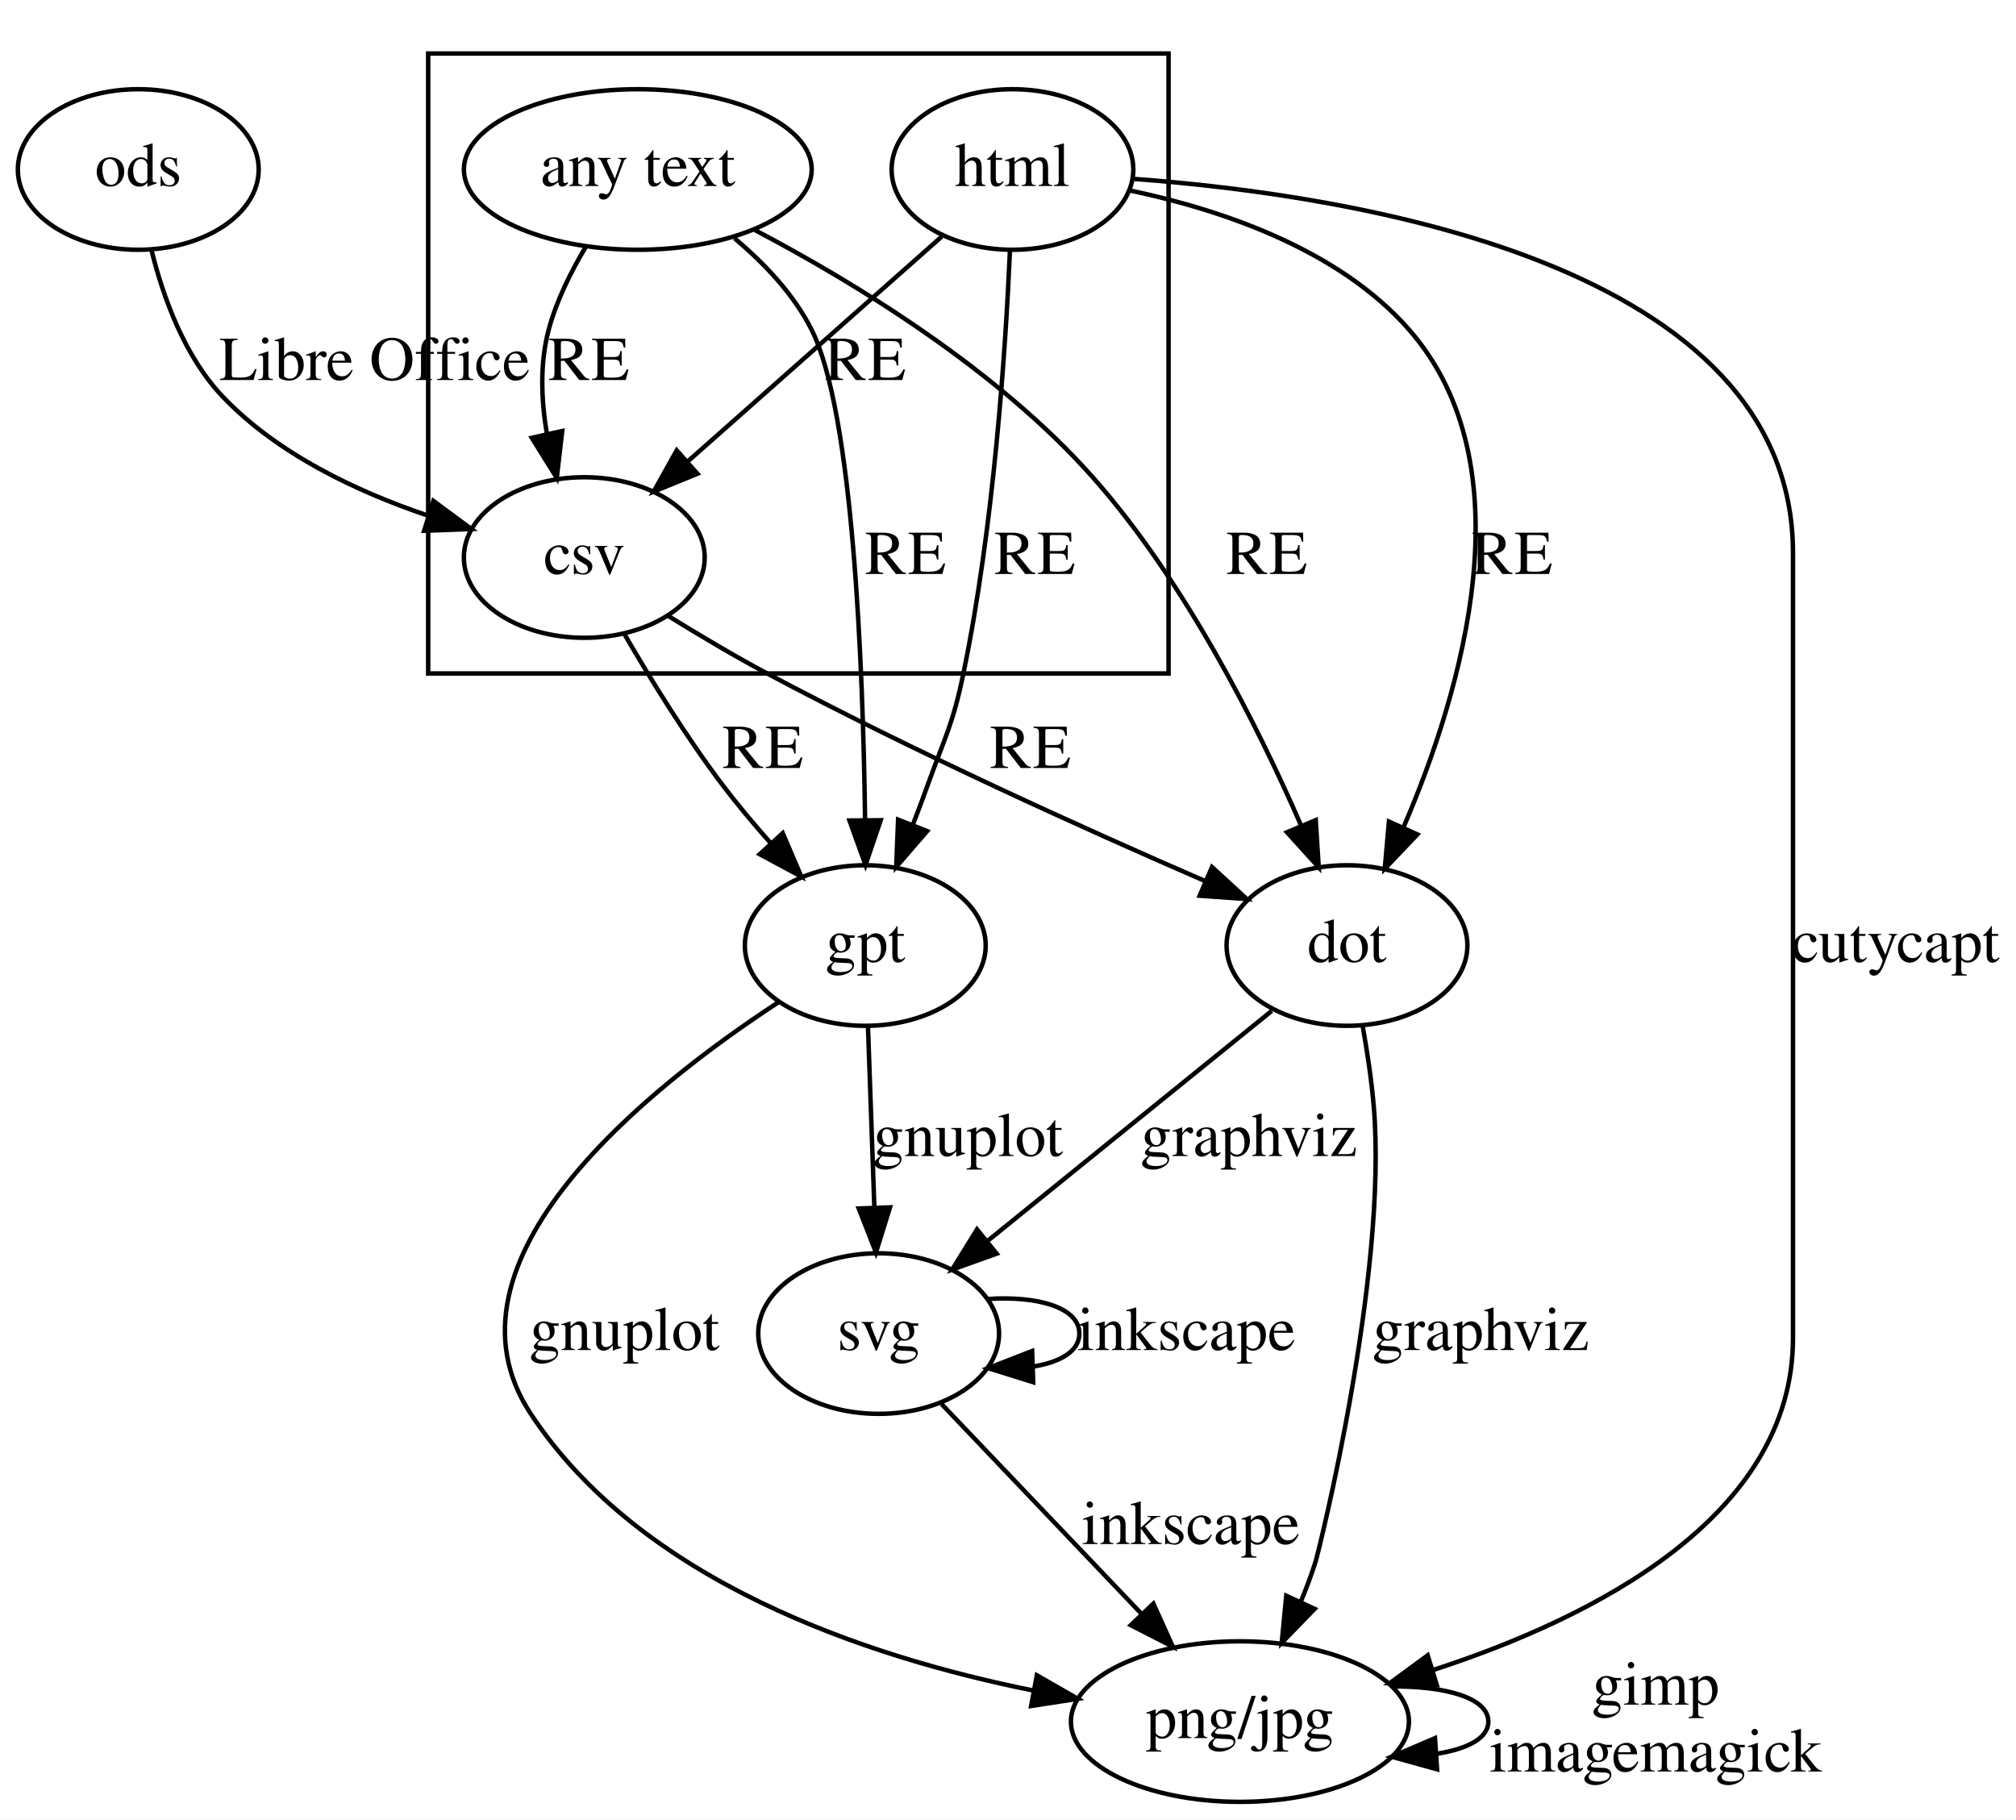
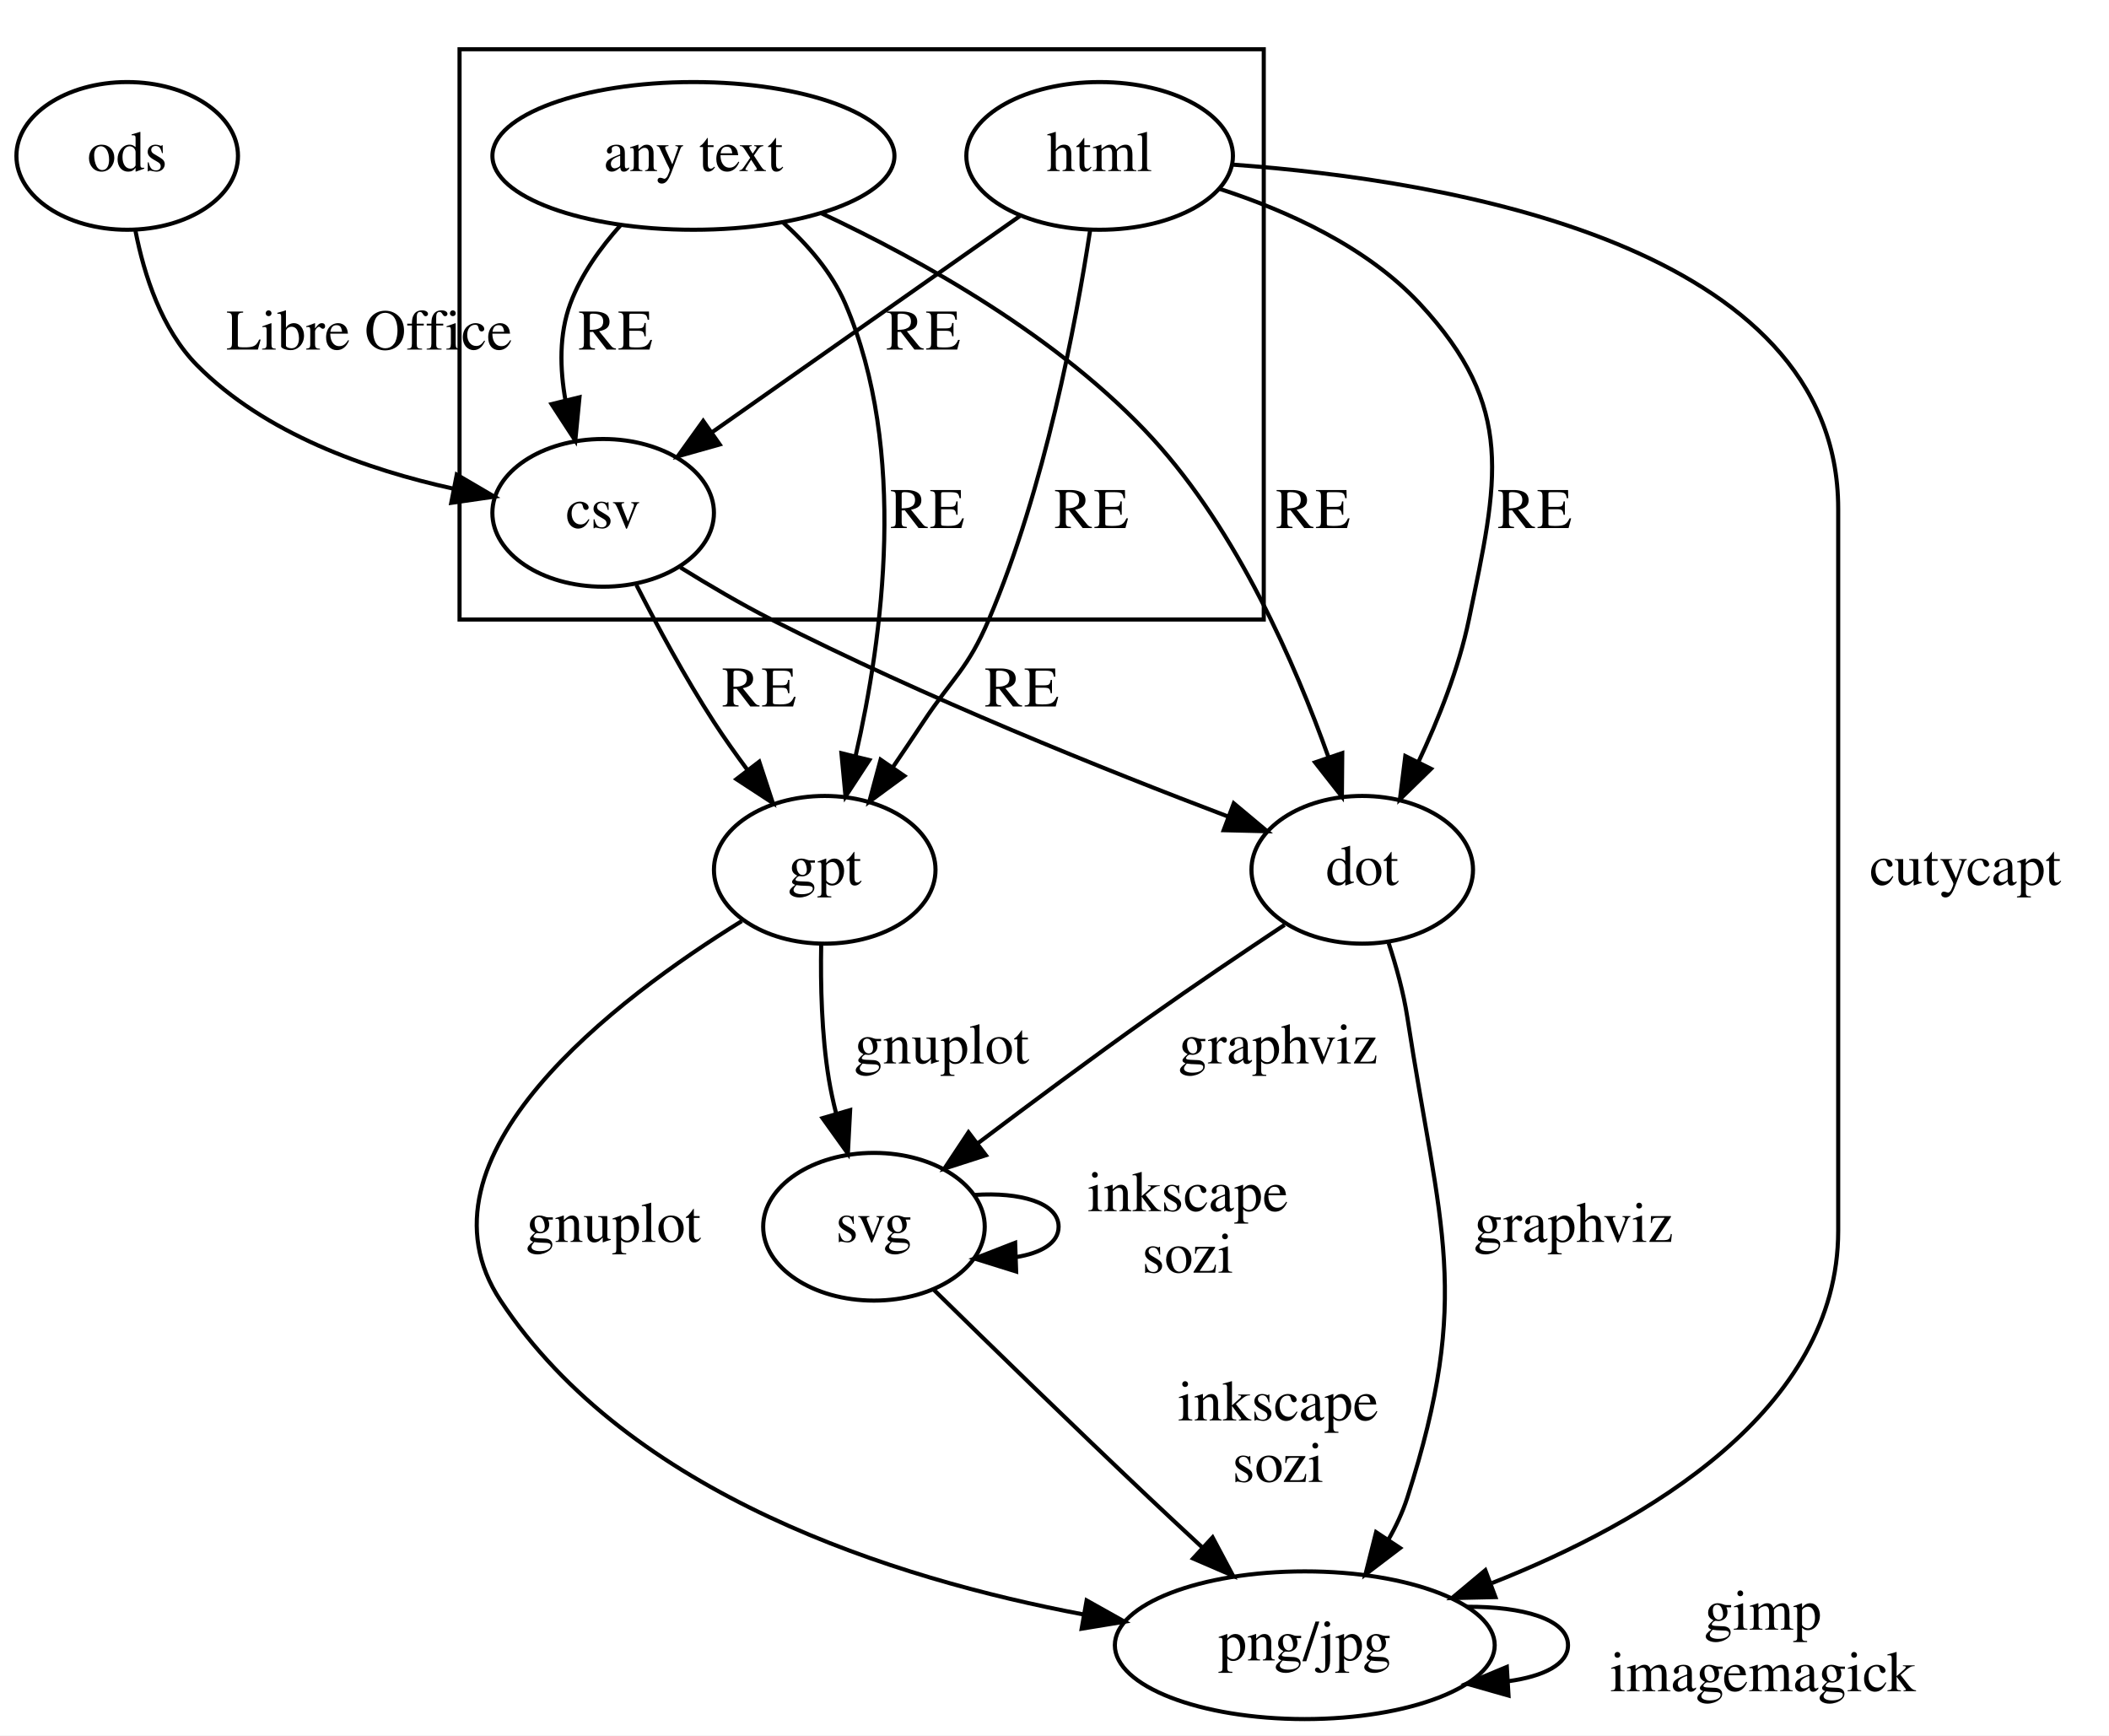
- <svg xmlns="http://www.w3.org/2000/svg" width="452pt" height="408pt" viewBox="0.00 0.00 452.00 408.00">
-   <g id="graph0" class="graph" transform="scale(1 1) rotate(0) translate(4 404)">
-     <polygon fill="white" stroke="none" points="-4,4 -4,-404 448,-404 448,4 -4,4" />
+ <svg xmlns="http://www.w3.org/2000/svg" width="514pt" height="423pt" viewBox="0.00 0.00 514.00 423.00">
+   <g id="graph0" class="graph" transform="scale(1 1) rotate(0) translate(4 419)">
+     <polygon fill="white" stroke="transparent" points="-4,4 -4,-419 510,-419 510,4 -4,4" />
    <g id="clust1" class="cluster">
-       <polygon fill="none" stroke="black" points="92,-253 92,-392 258,-392 258,-253 92,-253" />
+       <polygon fill="none" stroke="black" points="108,-268 108,-407 304,-407 304,-268 108,-268" />
    </g>
    <g id="node1" class="node">
-       <ellipse fill="none" stroke="black" cx="139" cy="-366" rx="38.993" ry="18" />
-       <text text-anchor="middle" x="139" y="-362.3" font-family="Times,serif" font-size="14.00">any text</text>
+       <ellipse fill="none" stroke="black" cx="165" cy="-381" rx="48.99" ry="18" />
+       <text text-anchor="middle" x="165" y="-377.3" font-family="Times,serif" font-size="14.00">any text</text>
    </g>
    <g id="node3" class="node">
-       <ellipse fill="none" stroke="black" cx="127" cy="-279" rx="27" ry="18" />
-       <text text-anchor="middle" x="127" y="-275.3" font-family="Times,serif" font-size="14.00">csv</text>
+       <ellipse fill="none" stroke="black" cx="143" cy="-294" rx="27" ry="18" />
+       <text text-anchor="middle" x="143" y="-290.3" font-family="Times,serif" font-size="14.00">csv</text>
    </g>
    <g id="edge1" class="edge">
-       <path fill="none" stroke="black" d="M127.349,-348.684C123.968,-343.039 120.724,-336.493 119,-330 117.014,-322.523 117.339,-314.278 118.621,-306.677" />
-       <polygon fill="black" stroke="black" points="122.053,-307.368 120.834,-296.843 115.224,-305.831 122.053,-307.368" />
-       <text text-anchor="middle" x="128" y="-318.8" font-family="Times,serif" font-size="14.00">RE</text>
+       <path fill="none" stroke="black" d="M147.3,-364.17C142.35,-358.65 137.61,-352.06 135,-345 132.24,-337.55 132.43,-329.12 133.83,-321.34" />
+       <polygon fill="black" stroke="black" points="137.23,-322.17 136.21,-311.62 130.43,-320.5 137.23,-322.17" />
+       <text text-anchor="middle" x="146" y="-333.8" font-family="Times,serif" font-size="14.00">RE</text>
    </g>
    <g id="node5" class="node">
-       <ellipse fill="none" stroke="black" cx="298" cy="-192" rx="27" ry="18" />
-       <text text-anchor="middle" x="298" y="-188.3" font-family="Times,serif" font-size="14.00">dot</text>
+       <ellipse fill="none" stroke="black" cx="328" cy="-207" rx="27" ry="18" />
+       <text text-anchor="middle" x="328" y="-203.3" font-family="Times,serif" font-size="14.00">dot</text>
    </g>
    <g id="edge4" class="edge">
-       <path fill="none" stroke="black" d="M165.204,-352.44C187.612,-340.648 219.549,-321.215 241,-297 261.719,-273.611 277.904,-241.405 287.65,-219.054" />
-       <polygon fill="black" stroke="black" points="290.999,-220.12 291.667,-209.546 284.551,-217.395 290.999,-220.12" />
-       <text text-anchor="middle" x="280" y="-275.3" font-family="Times,serif" font-size="14.00">RE</text>
+       <path fill="none" stroke="black" d="M196.1,-367.06C220.63,-355.57 254.36,-336.77 277,-312 297.59,-289.47 311.69,-257.11 319.76,-234.48" />
+       <polygon fill="black" stroke="black" points="323.13,-235.44 323.04,-224.85 316.51,-233.18 323.13,-235.44" />
+       <text text-anchor="middle" x="316" y="-290.3" font-family="Times,serif" font-size="14.00">RE</text>
    </g>
    <g id="node6" class="node">
-       <ellipse fill="none" stroke="black" cx="190" cy="-192" rx="27" ry="18" />
-       <text text-anchor="middle" x="190" y="-188.3" font-family="Times,serif" font-size="14.00">gpt</text>
+       <ellipse fill="none" stroke="black" cx="197" cy="-207" rx="27" ry="18" />
+       <text text-anchor="middle" x="197" y="-203.3" font-family="Times,serif" font-size="14.00">gpt</text>
    </g>
    <g id="edge5" class="edge">
-       <path fill="none" stroke="black" d="M160.676,-350.574C167.366,-344.974 174.015,-337.975 178,-330 187.293,-311.402 189.496,-254.707 189.954,-220.354" />
-       <polygon fill="black" stroke="black" points="193.457,-220.094 190.049,-210.063 186.457,-220.03 193.457,-220.094" />
-       <text text-anchor="middle" x="199" y="-275.3" font-family="Times,serif" font-size="14.00">RE</text>
+       <path fill="none" stroke="black" d="M186.75,-364.86C192.85,-359.38 198.71,-352.63 202,-345 217.36,-309.33 211.11,-263.48 204.56,-234.91" />
+       <polygon fill="black" stroke="black" points="207.87,-233.74 202.07,-224.87 201.07,-235.42 207.87,-233.74" />
+       <text text-anchor="middle" x="222" y="-290.3" font-family="Times,serif" font-size="14.00">RE</text>
    </g>
    <g id="node2" class="node">
-       <ellipse fill="none" stroke="black" cx="223" cy="-366" rx="27.097" ry="18" />
-       <text text-anchor="middle" x="223" y="-362.3" font-family="Times,serif" font-size="14.00">html</text>
+       <ellipse fill="none" stroke="black" cx="264" cy="-381" rx="32.49" ry="18" />
+       <text text-anchor="middle" x="264" y="-377.3" font-family="Times,serif" font-size="14.00">html</text>
    </g>
    <g id="edge2" class="edge">
-       <path fill="none" stroke="black" d="M207.148,-350.964C191.63,-337.225 167.818,-316.14 150.177,-300.521" />
-       <polygon fill="black" stroke="black" points="152.365,-297.784 142.557,-293.775 147.724,-303.024 152.365,-297.784" />
-       <text text-anchor="middle" x="190" y="-318.8" font-family="Times,serif" font-size="14.00">RE</text>
+       <path fill="none" stroke="black" d="M244.56,-366.34C224.27,-352.09 192.32,-329.65 169.68,-313.74" />
+       <polygon fill="black" stroke="black" points="171.4,-310.67 161.2,-307.79 167.38,-316.4 171.4,-310.67" />
+       <text text-anchor="middle" x="221" y="-333.8" font-family="Times,serif" font-size="14.00">RE</text>
    </g>
    <g id="node4" class="node">
-       <ellipse fill="none" stroke="black" cx="274" cy="-18" rx="37.894" ry="18" />
-       <text text-anchor="middle" x="274" y="-14.3" font-family="Times,serif" font-size="14.00">png/jpg</text>
+       <ellipse fill="none" stroke="black" cx="314" cy="-18" rx="46.29" ry="18" />
+       <text text-anchor="middle" x="314" y="-14.3" font-family="Times,serif" font-size="14.00">png/jpg</text>
    </g>
    <g id="edge3" class="edge">
-       <path fill="none" stroke="black" d="M250.344,-363.878C299.562,-360.238 398,-344.85 398,-280 398,-280 398,-280 398,-104 398,-63.801 353.116,-41.205 317.356,-29.582" />
-       <polygon fill="black" stroke="black" points="318.142,-26.163 307.556,-26.589 316.098,-32.857 318.142,-26.163" />
-       <text text-anchor="middle" x="421" y="-188.3" font-family="Times,serif" font-size="14.00">cutycapt</text>
+       <path fill="none" stroke="black" d="M296.6,-378.86C348.47,-375.11 444,-359.45 444,-295 444,-295 444,-295 444,-119 444,-75.22 397.1,-47.95 359.64,-33.16" />
+       <polygon fill="black" stroke="black" points="360.46,-29.73 349.87,-29.49 358,-36.28 360.46,-29.73" />
+       <text text-anchor="middle" x="475" y="-203.3" font-family="Times,serif" font-size="14.00">cutycapt</text>
    </g>
    <g id="edge6" class="edge">
-       <path fill="none" stroke="black" d="M249.352,-361.288C269.363,-357.087 296.071,-348.273 312,-330 338.677,-299.397 323.805,-249.117 310.766,-218.727" />
-       <polygon fill="black" stroke="black" points="313.786,-216.911 306.477,-209.241 307.407,-219.795 313.786,-216.911" />
-       <text text-anchor="middle" x="335" y="-275.3" font-family="Times,serif" font-size="14.00">RE</text>
+       <path fill="none" stroke="black" d="M293.3,-372.94C309.57,-367.67 329.07,-358.92 342,-345 365.58,-319.63 361.03,-301.91 354,-268 351.53,-256.08 346.57,-243.63 341.64,-233.17" />
+       <polygon fill="black" stroke="black" points="344.77,-231.61 337.19,-224.21 338.5,-234.72 344.77,-231.61" />
+       <text text-anchor="middle" x="370" y="-290.3" font-family="Times,serif" font-size="14.00">RE</text>
    </g>
    <g id="edge7" class="edge">
-       <path fill="none" stroke="black" d="M222.438,-347.753C221.459,-325.612 218.841,-286.101 212,-253 209.639,-241.575 207.947,-238.978 204,-228 202.949,-225.077 201.807,-222.034 200.642,-219.017" />
-       <polygon fill="black" stroke="black" points="203.868,-217.655 196.936,-209.643 197.358,-220.229 203.868,-217.655" />
-       <text text-anchor="middle" x="228" y="-275.3" font-family="Times,serif" font-size="14.00">RE</text>
+       <path fill="none" stroke="black" d="M261.66,-362.74C258.22,-340.25 250.65,-300.02 237,-268 231.83,-255.86 228.29,-254 221,-243 218.62,-239.41 216.07,-235.63 213.56,-231.94" />
+       <polygon fill="black" stroke="black" points="216.4,-229.88 207.86,-223.61 210.62,-233.84 216.4,-229.88" />
+       <text text-anchor="middle" x="262" y="-290.3" font-family="Times,serif" font-size="14.00">RE</text>
    </g>
    <g id="edge8" class="edge">
-       <path fill="none" stroke="black" d="M145.925,-265.835C152.779,-261.596 160.644,-256.923 168,-253 200.817,-235.497 239.682,-217.957 266.314,-206.403" />
-       <polygon fill="black" stroke="black" points="267.74,-209.6 275.539,-202.428 264.97,-203.171 267.74,-209.6" />
-       <text text-anchor="middle" x="227" y="-231.8" font-family="Times,serif" font-size="14.00">RE</text>
+       <path fill="none" stroke="black" d="M161.84,-280.68C168.69,-276.43 176.57,-271.78 184,-268 221.18,-249.06 265.77,-231.18 295.38,-219.95" />
+       <polygon fill="black" stroke="black" points="296.69,-223.2 304.82,-216.4 294.23,-216.65 296.69,-223.2" />
+       <text text-anchor="middle" x="245" y="-246.8" font-family="Times,serif" font-size="14.00">RE</text>
    </g>
    <g id="edge9" class="edge">
-       <path fill="none" stroke="black" d="M136.047,-261.738C141.877,-251.708 149.864,-238.75 158,-228 161.27,-223.679 164.973,-219.267 168.671,-215.096" />
-       <polygon fill="black" stroke="black" points="171.491,-217.199 175.661,-207.459 166.327,-212.473 171.491,-217.199" />
-       <text text-anchor="middle" x="167" y="-231.8" font-family="Times,serif" font-size="14.00">RE</text>
+       <path fill="none" stroke="black" d="M151.11,-276.4C156.16,-266.48 163.01,-253.75 170,-243 172.51,-239.13 175.34,-235.15 178.18,-231.32" />
+       <polygon fill="black" stroke="black" points="181.04,-233.35 184.35,-223.29 175.48,-229.09 181.04,-233.35" />
+       <text text-anchor="middle" x="181" y="-246.8" font-family="Times,serif" font-size="14.00">RE</text>
    </g>
    <g id="edge17" class="edge">
-       <path fill="none" stroke="black" d="M307.991,-25.871C319.974,-25.997 329.697,-23.373 329.697,-18 329.697,-14.306 325.101,-11.912 318.335,-10.817" />
-       <polygon fill="black" stroke="black" points="318.201,-7.3 307.991,-10.129 317.737,-14.285 318.201,-7.3" />
-       <text text-anchor="middle" x="367.197" y="-21.8" font-family="Times,serif" font-size="14.00">gimp</text>
-       <text text-anchor="middle" x="367.197" y="-6.8" font-family="Times,serif" font-size="14.00">imagemagick</text>
+       <path fill="none" stroke="black" d="M353.46,-27.37C367.12,-27.47 378.15,-24.35 378.15,-18 378.15,-13.34 372.2,-10.42 363.63,-9.23" />
+       <polygon fill="black" stroke="black" points="363.65,-5.73 353.46,-8.63 363.24,-12.71 363.65,-5.73" />
+       <text text-anchor="middle" x="425.65" y="-21.8" font-family="Times,serif" font-size="14.00">gimp</text>
+       <text text-anchor="middle" x="425.65" y="-6.8" font-family="Times,serif" font-size="14.00">imagemagick</text>
    </g>
    <g id="edge11" class="edge">
-       <path fill="none" stroke="black" d="M301.514,-173.985C302.529,-168.293 303.498,-161.897 304,-156 307.223,-118.128 291.58,-55.874 291,-54 290.071,-50.999 288.919,-47.934 287.655,-44.926" />
-       <polygon fill="black" stroke="black" points="290.747,-43.274 283.373,-35.666 284.393,-46.212 290.747,-43.274" />
-       <text text-anchor="middle" x="328" y="-101.3" font-family="Times,serif" font-size="14.00">graphviz</text>
+       <path fill="none" stroke="black" d="M334.43,-189.16C336.29,-183.48 338.07,-177.04 339,-171 346.89,-119.6 354.87,-103.52 339,-54 337.86,-50.45 336.22,-46.95 334.31,-43.62" />
+       <polygon fill="black" stroke="black" points="337.22,-41.69 328.79,-35.28 331.38,-45.55 337.22,-41.69" />
+       <text text-anchor="middle" x="379.5" y="-116.3" font-family="Times,serif" font-size="14.00">graphviz</text>
    </g>
    <g id="node8" class="node">
-       <ellipse fill="none" stroke="black" cx="193" cy="-105" rx="27" ry="18" />
-       <text text-anchor="middle" x="193" y="-101.3" font-family="Times,serif" font-size="14.00">svg</text>
+       <ellipse fill="none" stroke="black" cx="209" cy="-120" rx="27" ry="18" />
+       <text text-anchor="middle" x="209" y="-116.3" font-family="Times,serif" font-size="14.00">svg</text>
    </g>
    <g id="edge12" class="edge">
-       <path fill="none" stroke="black" d="M281.13,-177.343C263.884,-163.382 236.925,-141.558 217.363,-125.722" />
-       <polygon fill="black" stroke="black" points="219.457,-122.914 209.482,-119.343 215.052,-128.355 219.457,-122.914" />
-       <text text-anchor="middle" x="276" y="-144.8" font-family="Times,serif" font-size="14.00">graphviz</text>
+       <path fill="none" stroke="black" d="M309.08,-193.58C299.15,-186.99 286.83,-178.68 276,-171 262.05,-161.11 246.75,-149.73 234.3,-140.33" />
+       <polygon fill="black" stroke="black" points="236.27,-137.43 226.18,-134.18 232.04,-143.01 236.27,-137.43" />
+       <text text-anchor="middle" x="307.5" y="-159.8" font-family="Times,serif" font-size="14.00">graphviz</text>
    </g>
    <g id="edge15" class="edge">
-       <path fill="none" stroke="black" d="M170.659,-179.37C141.585,-160.378 92.316,-121.372 115,-87 139.79,-49.437 190.067,-32.549 227.482,-25.002" />
-       <polygon fill="black" stroke="black" points="228.469,-28.379 237.662,-23.112 227.192,-21.497 228.469,-28.379" />
-       <text text-anchor="middle" x="136" y="-101.3" font-family="Times,serif" font-size="14.00">gnuplot</text>
+       <path fill="none" stroke="black" d="M176.79,-194.51C146.41,-175.71 94.83,-136.97 118,-102 149.37,-54.64 213.74,-34.23 260.16,-25.48" />
+       <polygon fill="black" stroke="black" points="260.83,-28.92 270.07,-23.74 259.62,-22.03 260.83,-28.92" />
+       <text text-anchor="middle" x="145.5" y="-116.3" font-family="Times,serif" font-size="14.00">gnuplot</text>
    </g>
    <g id="edge16" class="edge">
-       <path fill="none" stroke="black" d="M190.607,-173.799C191.018,-162.163 191.569,-146.548 192.039,-133.237" />
-       <polygon fill="black" stroke="black" points="195.539,-133.293 192.394,-123.175 188.543,-133.046 195.539,-133.293" />
-       <text text-anchor="middle" x="213" y="-144.8" font-family="Times,serif" font-size="14.00">gnuplot</text>
+       <path fill="none" stroke="black" d="M196.14,-188.77C195.96,-179.08 196.23,-166.8 198,-156 198.45,-153.27 199.06,-150.45 199.77,-147.66" />
+       <polygon fill="black" stroke="black" points="203.19,-148.43 202.64,-137.85 196.47,-146.47 203.19,-148.43" />
+       <text text-anchor="middle" x="225.5" y="-159.8" font-family="Times,serif" font-size="14.00">gnuplot</text>
    </g>
    <g id="node7" class="node">
-       <ellipse fill="none" stroke="black" cx="27" cy="-366" rx="27" ry="18" />
-       <text text-anchor="middle" x="27" y="-362.3" font-family="Times,serif" font-size="14.00">ods</text>
+       <ellipse fill="none" stroke="black" cx="27" cy="-381" rx="27" ry="18" />
+       <text text-anchor="middle" x="27" y="-377.3" font-family="Times,serif" font-size="14.00">ods</text>
    </g>
    <g id="edge10" class="edge">
-       <path fill="none" stroke="black" d="M29.973,-347.884C32.597,-337.271 37.4,-323.993 46,-315 58.246,-302.194 75.961,-293.815 91.703,-288.477" />
-       <polygon fill="black" stroke="black" points="93.165,-291.689 101.686,-285.392 91.099,-285.001 93.165,-291.689" />
-       <text text-anchor="middle" x="80" y="-318.8" font-family="Times,serif" font-size="14.00">Libre Office</text>
+       <path fill="none" stroke="black" d="M29.02,-362.71C31.11,-352.03 35.37,-338.74 44,-330 60.55,-313.25 85.61,-304.49 106.37,-299.92" />
+       <polygon fill="black" stroke="black" points="107.32,-303.31 116.46,-297.95 105.98,-296.44 107.32,-303.31" />
+       <text text-anchor="middle" x="86" y="-333.8" font-family="Times,serif" font-size="14.00">Libre Office</text>
    </g>
    <g id="edge13" class="edge">
-       <path fill="none" stroke="black" d="M207.109,-89.194C219.461,-76.233 237.612,-57.185 251.891,-42.2" />
-       <polygon fill="black" stroke="black" points="254.589,-44.443 258.954,-34.789 249.522,-39.614 254.589,-44.443" />
-       <text text-anchor="middle" x="263" y="-57.8" font-family="Times,serif" font-size="14.00">inkscape</text>
+       <path fill="none" stroke="black" d="M223.53,-104.69C237.03,-91.44 257.75,-71.26 276,-54 280.16,-50.07 284.6,-45.93 288.93,-41.92" />
+       <polygon fill="black" stroke="black" points="291.53,-44.29 296.51,-34.94 286.78,-39.14 291.53,-44.29" />
+       <text text-anchor="middle" x="307.5" y="-72.8" font-family="Times,serif" font-size="14.00">inkscape</text>
+       <text text-anchor="middle" x="307.5" y="-57.8" font-family="Times,serif" font-size="14.00">sozi</text>
    </g>
    <g id="edge14" class="edge">
-       <path fill="none" stroke="black" d="M217.532,-112.752C228.508,-113.49 238,-110.906 238,-105 238,-101.032 233.715,-98.563 227.574,-97.594" />
-       <polygon fill="black" stroke="black" points="227.647,-94.095 217.532,-97.248 227.406,-101.091 227.647,-94.095" />
-       <text text-anchor="middle" x="262" y="-101.3" font-family="Times,serif" font-size="14.00">inkscape</text>
+       <path fill="none" stroke="black" d="M233.53,-127.75C244.51,-128.49 254,-125.91 254,-120 254,-116.03 249.72,-113.56 243.57,-112.59" />
+       <polygon fill="black" stroke="black" points="243.65,-109.09 233.53,-112.25 243.41,-116.09 243.65,-109.09" />
+       <text text-anchor="middle" x="285.5" y="-123.8" font-family="Times,serif" font-size="14.00">inkscape</text>
+       <text text-anchor="middle" x="285.5" y="-108.8" font-family="Times,serif" font-size="14.00">sozi</text>
    </g>
  </g>
</svg>
